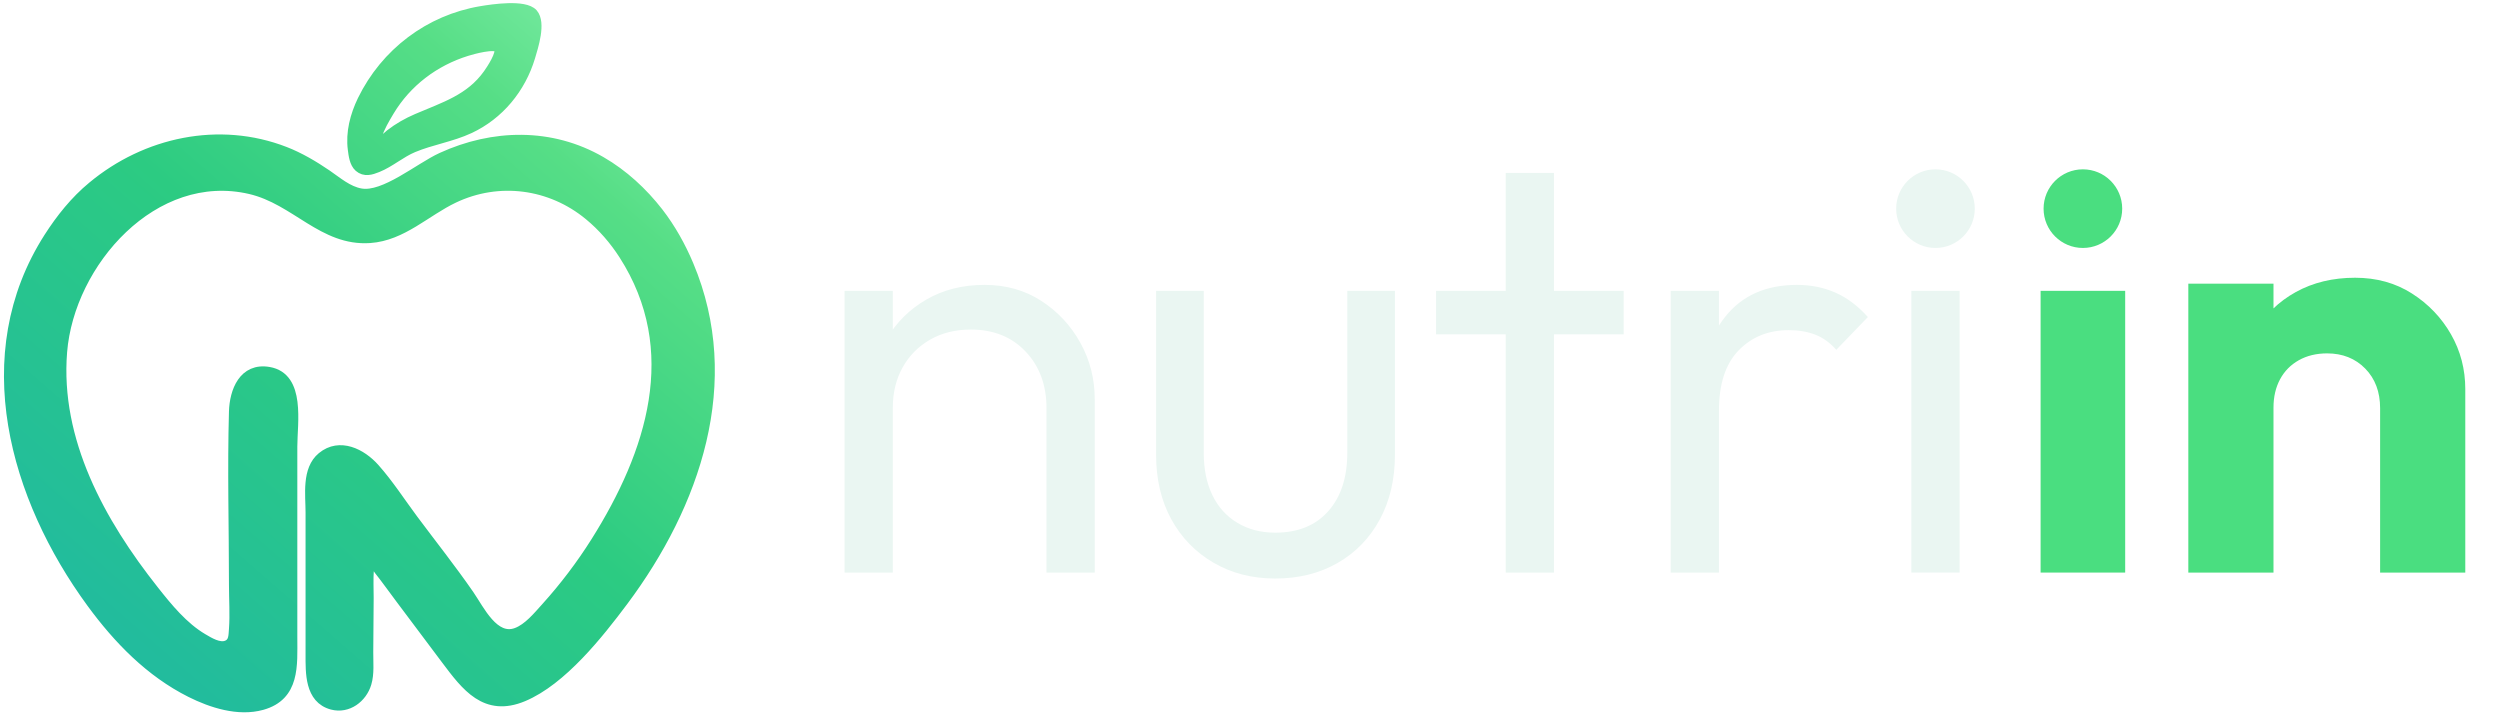
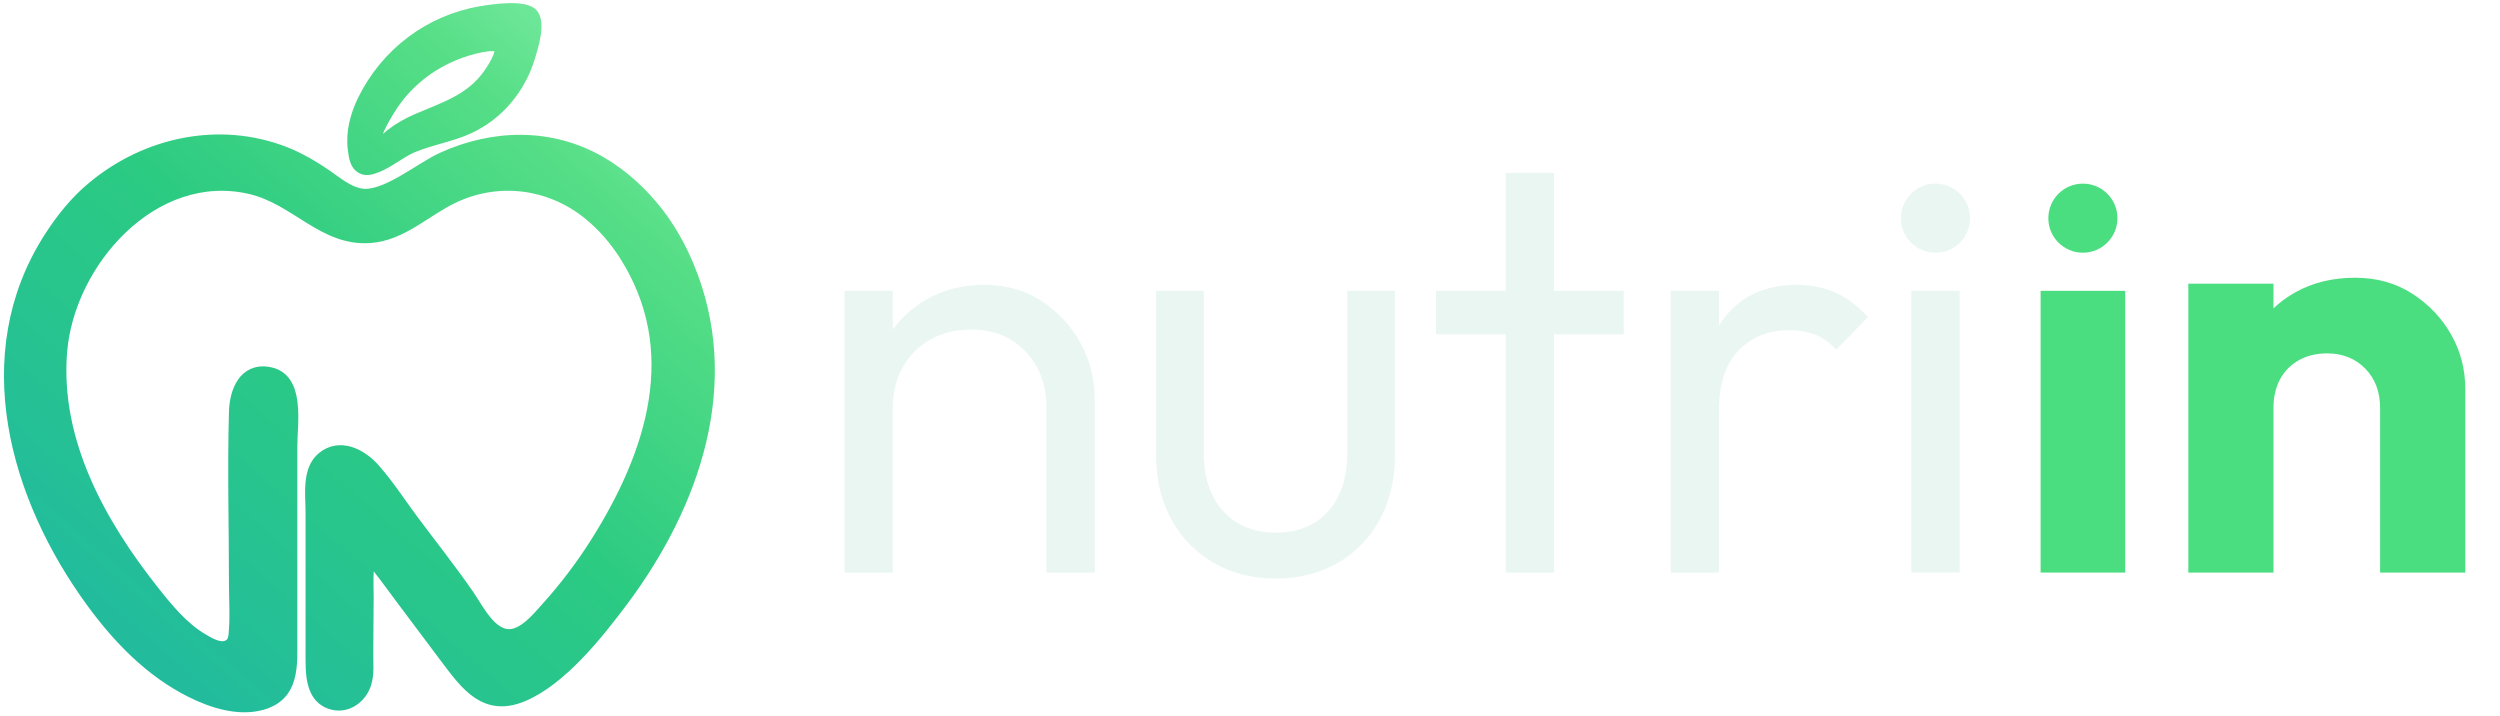
<svg xmlns="http://www.w3.org/2000/svg" viewBox="0 0 3493 1000" role="img" aria-label="Nutriin">
  <defs>
    <linearGradient id="hs" gradientUnits="userSpaceOnUse" x1="260" y1="1040" x2="1000" y2="190">
      <stop offset="0" stop-color="#1FB8A4" />
      <stop offset=".5" stop-color="#2CCB82" />
      <stop offset=".8" stop-color="#56DE86" />
      <stop offset="1" stop-color="#86EFAC" />
    </linearGradient>
  </defs>
  <g transform="translate(-208.29,-203.68) scale(1.15075)">
    <g fill="url(#hs)" fill-rule="evenodd" stroke="url(#hs)" stroke-width="12" stroke-linejoin="round">
      <path d="M293.2,403.4 C272.2,420.7 254.8,442.5 240.2,465.3 C148.8,608.1 198.7,781.4 292.1,909.0 C324.4,953.1 363.2,993.1 412.5,1017.8 C438.0,1030.6 470.4,1041.0 499.0,1033.1 C539.4,1021.9 536.0,984.6 536.0,951.1 C536.0,873.8 536.0,796.4 536.0,719.1 C536.0,690.6 546.1,635.2 507.5,628.5 C476.7,623.1 465.7,652.1 465.0,676.8 C463.0,746.6 465.0,816.9 465.0,886.8 C465.0,904.6 466.3,923.0 465.0,940.8 C464.3,948.7 465.0,957.2 456.3,960.6 C447.0,964.2 434.9,956.7 427.3,952.2 C403.5,938.2 384.7,915.1 367.8,893.7 C302.9,811.7 247.8,712.3 256.5,604.2 C265.3,495.3 367.8,379.4 484.9,406.7 C540.2,419.7 573.1,470.1 630.2,466.1 C669.4,463.4 698.0,433.7 731.9,417.6 C786.5,391.6 849.6,400.0 896.2,438.5 C912.7,452.1 926.8,468.4 938.3,486.3 C1012.7,602.3 971.8,727.6 904.3,834.8 C886.6,862.9 866.3,889.7 844.0,914.4 C834.2,925.2 822.3,940.0 808.1,945.2 C780.8,955.3 763.2,917.3 750.7,899.2 C729.1,868.0 705.4,838.1 682.7,807.7 C667.3,787.0 652.9,764.6 635.8,745.4 C620.0,727.7 593.5,714.1 572.0,731.8 C553.2,747.3 558.0,777.7 558.0,799.2 C558.0,856.6 558.0,913.9 558.0,971.2 C558.0,993.6 556.9,1025.4 584.3,1032.7 C603.2,1037.7 620.7,1024.4 626.0,1006.7 C629.6,994.9 628.1,981.2 628.2,969.0 C628.4,947.0 628.5,925.0 628.7,903.0 C628.7,891.8 628.1,880.3 628.9,869.1 C629.1,867.1 628.0,858.1 631.4,858.1 C634.7,858.2 639.2,866.8 641.0,869.0 C650.1,880.5 658.6,892.5 667.4,904.2 C685.8,928.7 704.2,953.2 722.6,977.8 C747.0,1010.3 770.5,1041.9 816.2,1022.8 C863.3,1003.1 908.0,946.6 937.9,906.6 C1025.4,789.4 1076.9,640.8 1017.2,498.9 C1007.6,476.1 995.6,454.6 980.5,435.0 C961.4,410.4 937.8,388.6 910.8,373.0 C850.2,337.9 779.7,339.6 717.2,368.2 C690.0,380.7 647.6,416.8 619.1,411.8 C603.2,409.0 590.6,397.7 577.7,388.9 C562.0,378.2 544.8,368.0 527.0,361.1 C447.0,330.0 358.0,349.5 293.2,403.4Z M828.1,193.5 C818.1,182.2 778.9,188.1 765.2,190.4 C702.3,200.9 649.0,241.3 621.0,298.7 C612.1,317.2 606.6,337.8 609.3,358.4 C610.2,365.3 611.3,375.0 616.9,379.9 C623.8,385.9 631.6,383.4 639.3,380.3 C654.5,374.2 667.4,362.5 682.8,356.1 C704.8,346.9 729.2,343.3 750.9,333.2 C787.1,316.4 813.4,284.2 824.8,246.3 C828.6,233.5 838.0,204.8 828.1,193.5Z M786.7,235.6 C790.6,241.8 777.4,261.6 773.6,266.9 C751.9,297.5 720.1,306.9 687.3,321.0 C675.5,326.1 664.9,332.1 654.7,340.0 C652.4,341.8 639.0,354.6 636.9,352.1 C635.3,350.2 638.1,344.1 638.7,342.2 C642.0,331.4 648.0,321.5 653.7,311.9 C674.9,276.6 708.4,251.3 747.6,239.1 C754.0,237.1 782.5,229.0 786.7,235.6Z" />
    </g>
  </g>
  <g transform="translate(1123.452,800) scale(0.8322148)">
    <g fill="#EAF6F2">
      <path d="M407 0L407 -276Q407 -334 372 -371Q337 -408 280 -408Q241 -408 211.5 -391Q182 -374 165.5 -344.5Q149 -315 149 -277L114 -296Q114 -350 138.5 -392Q163 -434 205.5 -458.5Q248 -483 303 -483Q357 -483 398.5 -456Q440 -429 464 -385.5Q488 -342 488 -291L488 0ZM68 0L68 -473L149 -473L149 0ZM791 10Q733 10 687.5 -16.5Q642 -43 616.5 -89.5Q591 -136 591 -198L591 -473L671 -473L671 -201Q671 -160 685.5 -130Q700 -100 727.5 -83.5Q755 -67 791 -67Q848 -67 880 -103Q912 -139 912 -201L912 -473L992 -473L992 -198Q992 -136 966.5 -89Q941 -42 895.5 -16Q850 10 791 10ZM1178 0L1178 -671L1259 -671L1259 0ZM1061 -400L1061 -473L1376 -473L1376 -400ZM1455 0L1455 -473L1536 -473L1536 0ZM1536 -272L1504 -286Q1504 -376 1546.5 -429.5Q1589 -483 1667 -483Q1702 -483 1731.5 -470Q1761 -457 1786 -429L1733 -374Q1717 -392 1697.5 -399.5Q1678 -407 1653 -407Q1602 -407 1569 -373Q1536 -339 1536 -272Z" />
      <g transform="translate(1791,0)">
        <path d="M68 0L68 -473L149 -473L149 0Z" />
      </g>
-       <circle cx="1899.5" cy="-611" r="66" />
+       <circle cx="1899.5" cy="-595" r="58" />
    </g>
    <g fill="#4ADE80">
      <g transform="translate(2020,0)">
        <path d="M56 0L56 -473L198 -473L198 0Z" />
      </g>
      <g transform="translate(2268,0)">
        <path d="M378 0L378 -276Q378 -317 353 -342.5Q328 -368 289 -368Q262 -368 241.5 -356.5Q221 -345 210 -324.5Q199 -304 199 -277L143 -304Q143 -361 168 -404Q193 -447 236.5 -471Q280 -495 336 -495Q390 -495 431.5 -468.5Q473 -442 497 -400Q521 -358 521 -308L521 0ZM56 0L56 -485L199 -485L199 0Z" />
      </g>
-       <circle cx="2147.0" cy="-611" r="66" />
+       <circle cx="2147.0" cy="-595" r="58" />
    </g>
  </g>
</svg>
